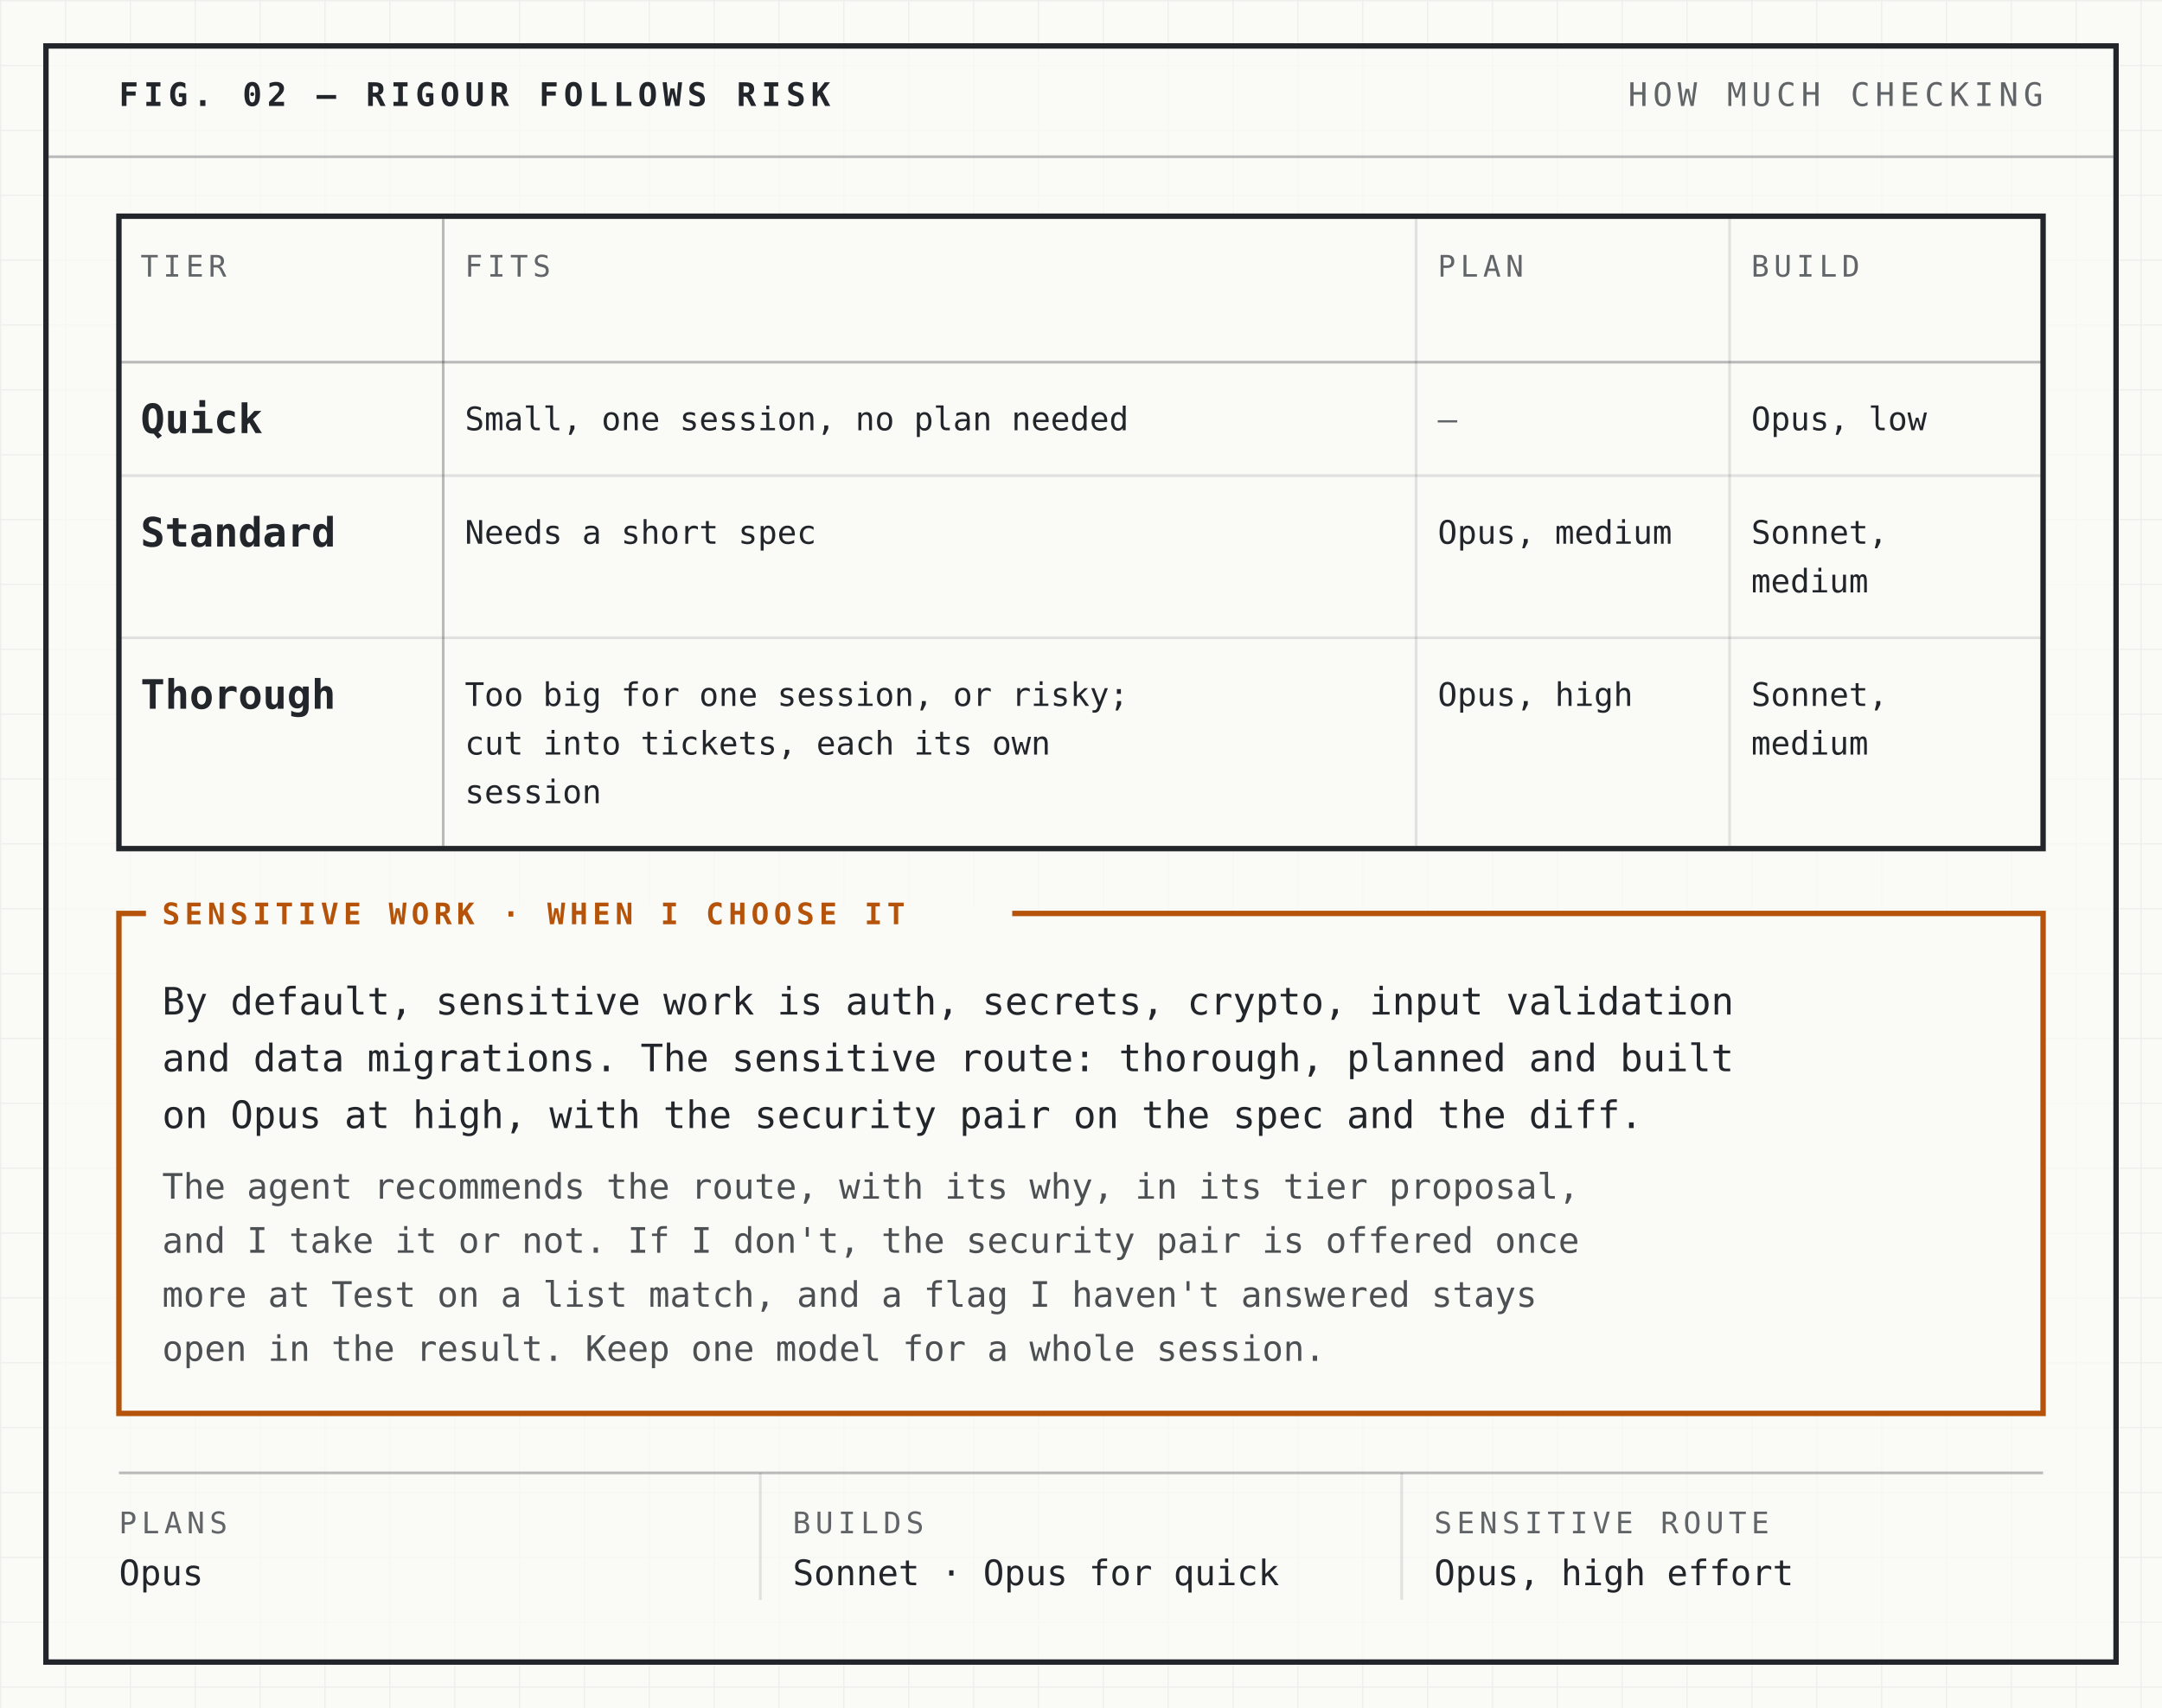
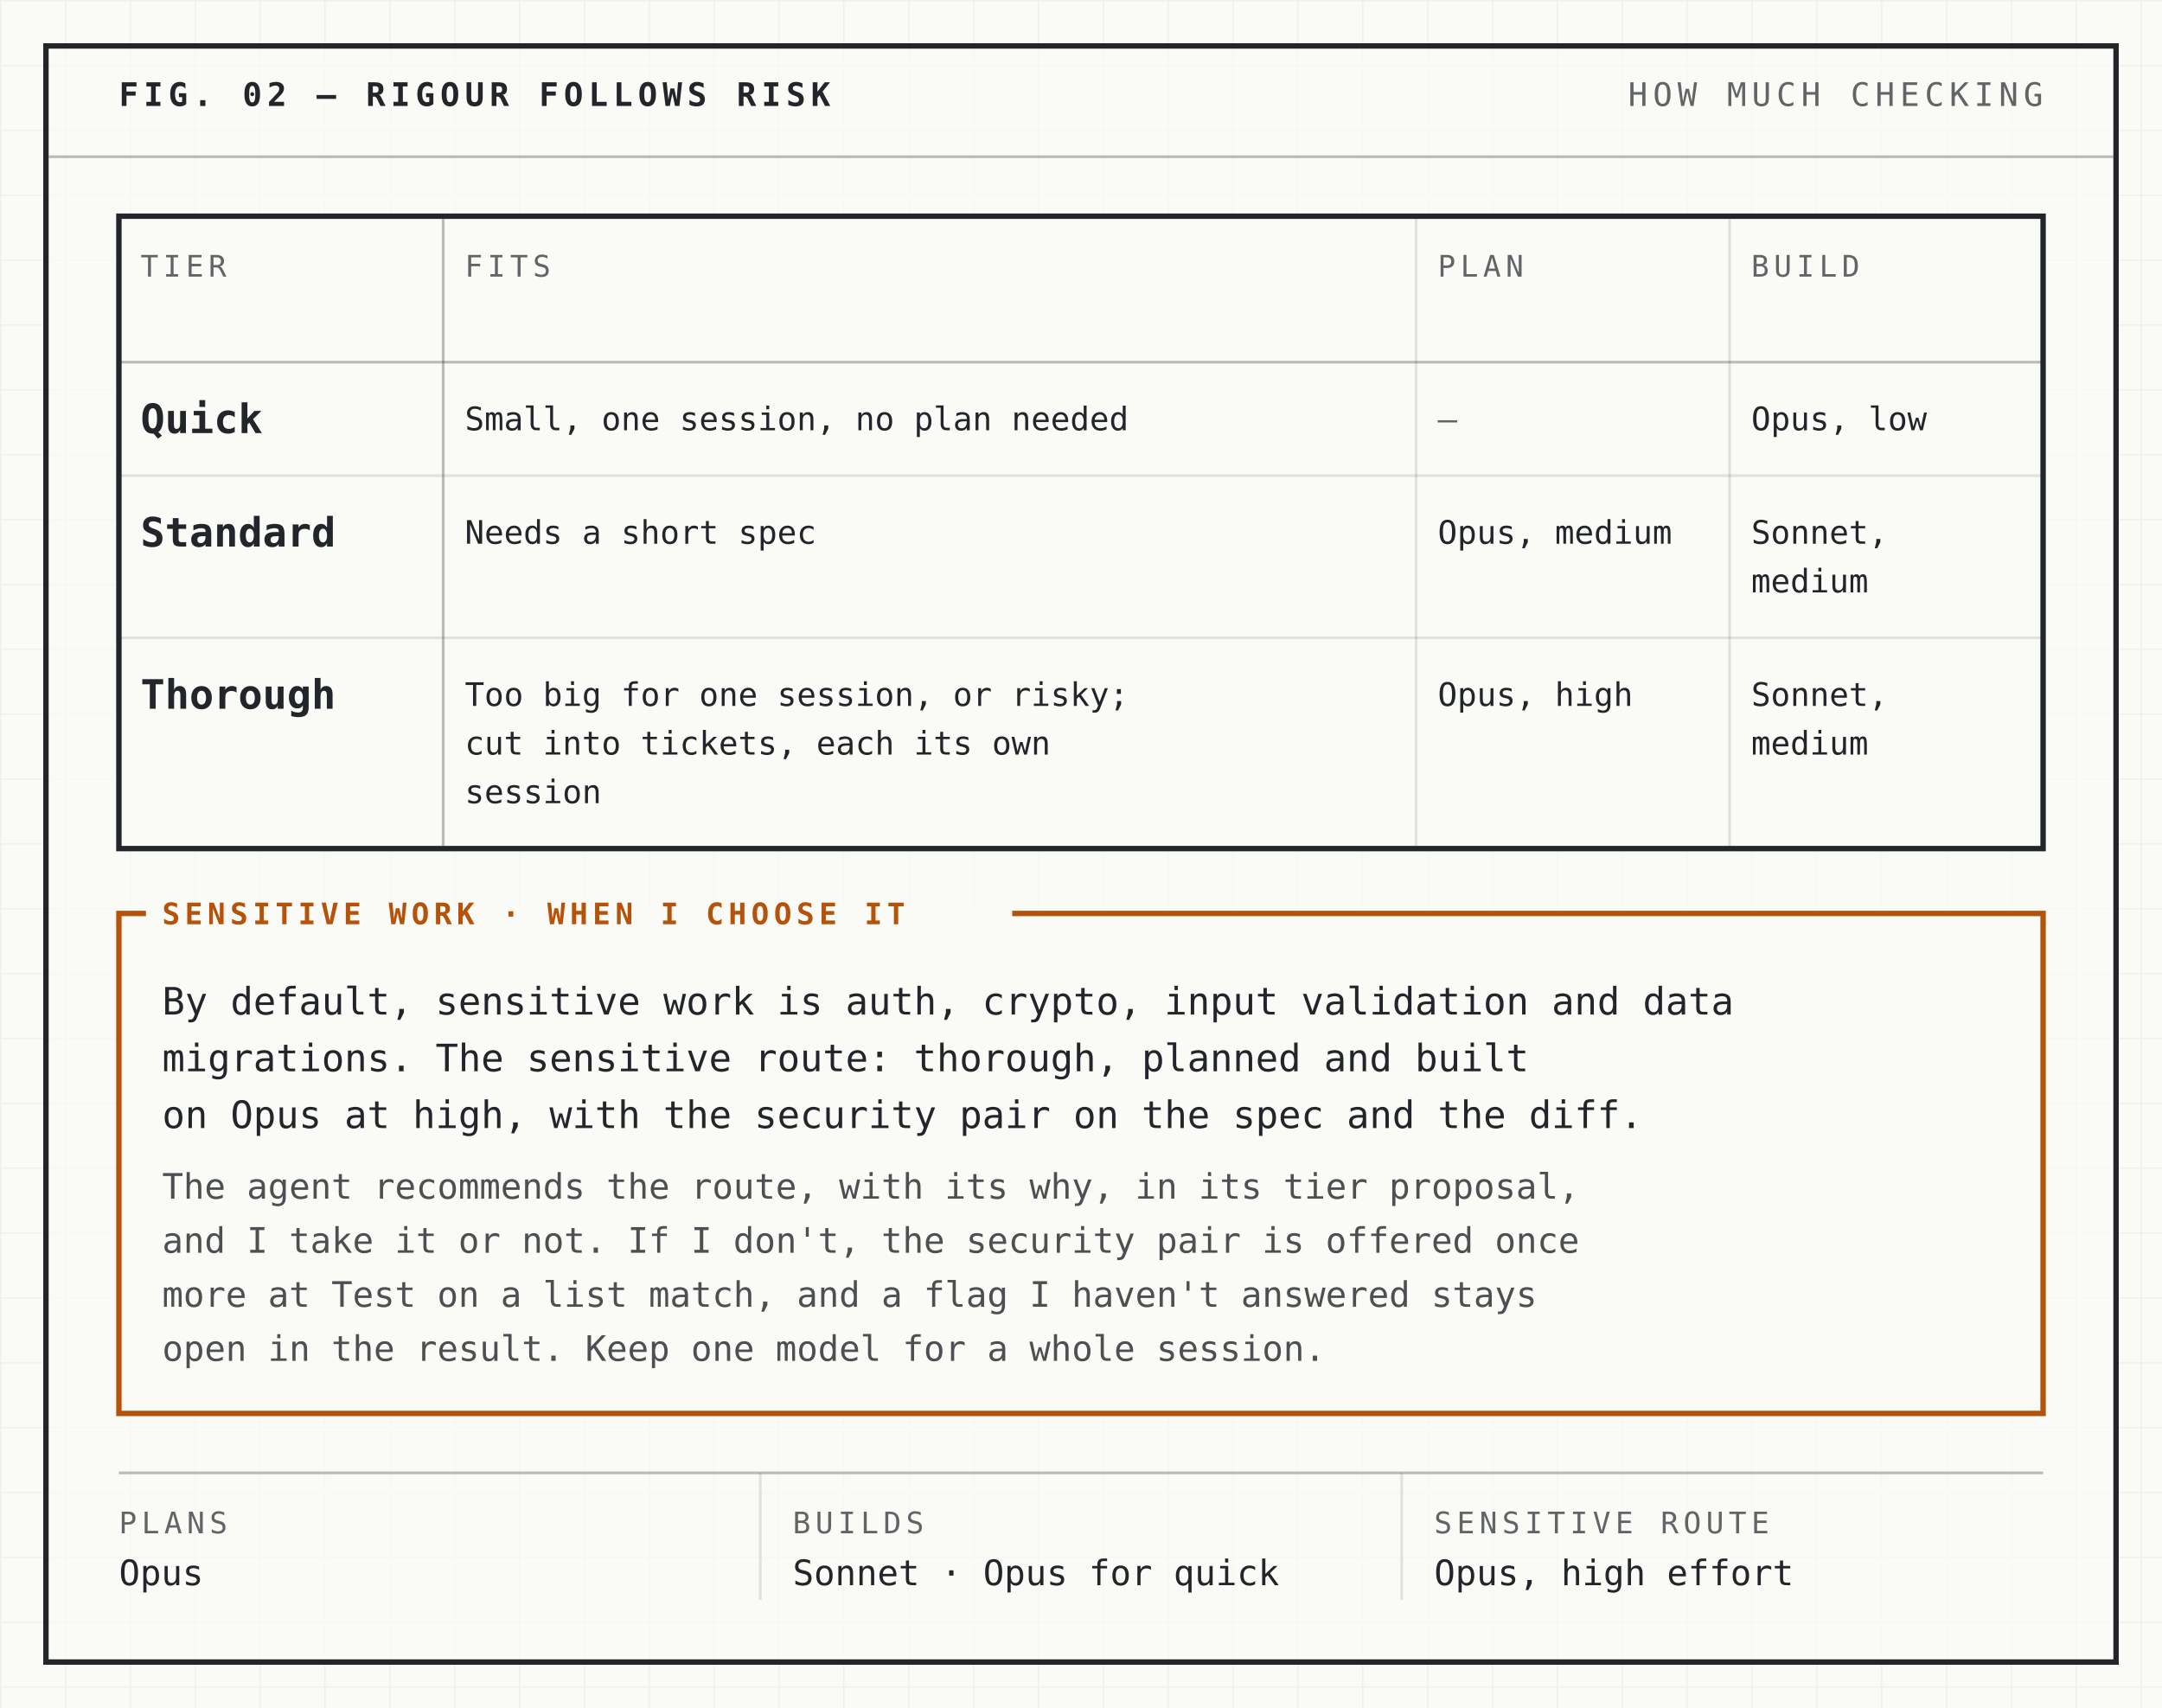
<svg xmlns="http://www.w3.org/2000/svg" width="800" height="632" viewBox="0 0 800 632" font-family="'IBM Plex Mono', ui-monospace, SFMono-Regular, Menlo, Consolas, monospace" role="img">
  <rect width="800" height="632" fill="#fafaf7" />
  <defs>
    <pattern id="grid" width="24" height="24" patternUnits="userSpaceOnUse">
      <path d="M24 0H0V24" fill="none" stroke="#22262b" stroke-opacity="0.05" stroke-width="1" />
    </pattern>
  </defs>
  <rect width="800" height="632" fill="url(#grid)" />
  <rect x="17" y="17" width="766" height="598" fill="#fafaf7" fill-opacity="0.72" stroke="#22262b" stroke-width="2" />
  <text x="44" y="39.2" font-size="12" font-weight="600" letter-spacing="1.92" fill="#22262b">FIG. 02 — RIGOUR FOLLOWS RISK</text>
  <text x="756" y="39.2" font-size="12" letter-spacing="1.92" text-anchor="end" fill="#22262b" fill-opacity="0.7">HOW MUCH CHECKING</text>
  <line x1="18" y1="58" x2="782" y2="58" stroke="#22262b" stroke-opacity="0.3" stroke-width="1" />
  <rect x="44" y="80" width="712" height="234" fill="#fafaf7" stroke="#22262b" stroke-width="2" />
  <text x="52" y="102.35" font-size="11" letter-spacing="1.76" fill="#22262b" fill-opacity="0.7">TIER</text>
  <text x="172" y="102.35" font-size="11" letter-spacing="1.76" fill="#22262b" fill-opacity="0.7">FITS</text>
  <text x="532" y="102.35" font-size="11" letter-spacing="1.76" fill="#22262b" fill-opacity="0.7">PLAN</text>
  <text x="648" y="102.35" font-size="11" letter-spacing="1.76" fill="#22262b" fill-opacity="0.7">BUILD</text>
  <line x1="44" y1="134" x2="756" y2="134" stroke="#22262b" stroke-opacity="0.3" stroke-width="1" />
  <text x="52" y="160.25" font-size="15" font-weight="600" fill="#22262b">Quick</text>
  <text x="172" y="159.2" font-size="12" fill="#22262b">Small, one session, no plan needed</text>
  <text x="532" y="159.2" font-size="12" fill="#22262b" fill-opacity="0.7">—</text>
  <text x="648" y="159.2" font-size="12" fill="#22262b">Opus, low</text>
  <line x1="44" y1="176" x2="756" y2="176" stroke="#22262b" stroke-opacity="0.12" stroke-width="1" />
  <text x="52" y="202.25" font-size="15" font-weight="600" fill="#22262b">Standard</text>
  <text x="172" y="201.2" font-size="12" fill="#22262b">Needs a short spec</text>
  <text x="532" y="201.2" font-size="12" fill="#22262b">Opus, medium</text>
  <text x="648" y="201.2" font-size="12" fill="#22262b">Sonnet,</text>
  <text x="648" y="219.2" font-size="12" fill="#22262b">medium</text>
  <line x1="44" y1="236" x2="756" y2="236" stroke="#22262b" stroke-opacity="0.12" stroke-width="1" />
  <text x="52" y="262.25" font-size="15" font-weight="600" fill="#22262b">Thorough</text>
  <text x="172" y="261.2" font-size="12" fill="#22262b">Too big for one session, or risky;</text>
  <text x="172" y="279.2" font-size="12" fill="#22262b">cut into tickets, each its own</text>
  <text x="172" y="297.2" font-size="12" fill="#22262b">session</text>
  <text x="532" y="261.2" font-size="12" fill="#22262b">Opus, high</text>
  <text x="648" y="261.2" font-size="12" fill="#22262b">Sonnet,</text>
  <text x="648" y="279.2" font-size="12" fill="#22262b">medium</text>
  <line x1="164" y1="81" x2="164" y2="313" stroke="#22262b" stroke-opacity="0.3" stroke-width="1" />
  <line x1="524" y1="81" x2="524" y2="313" stroke="#22262b" stroke-opacity="0.12" stroke-width="1" />
  <line x1="640" y1="81" x2="640" y2="313" stroke="#22262b" stroke-opacity="0.12" stroke-width="1" />
  <rect x="44" y="338" width="712" height="185" fill="#fafaf7" stroke="#b45309" stroke-width="2" />
  <rect x="54" y="335" width="320.55" height="6" fill="#fafaf7" />
  <text x="60" y="342" font-size="11" font-weight="600" letter-spacing="1.76" fill="#b45309">SENSITIVE WORK · WHEN I CHOOSE IT</text>
-   <text x="60" y="375.4" font-size="14" fill="#22262b">By default, sensitive work is auth, secrets, crypto, input validation</text>
-   <text x="60" y="396.4" font-size="14" fill="#22262b">and data migrations. The sensitive route: thorough, planned and built</text>
+   <text x="60" y="375.4" font-size="14" fill="#22262b">By default, sensitive work is auth, crypto, input validation and data</text>
+   <text x="60" y="396.4" font-size="14" fill="#22262b">migrations. The sensitive route: thorough, planned and built</text>
  <text x="60" y="417.4" font-size="14" fill="#22262b">on Opus at high, with the security pair on the spec and the diff.</text>
  <text x="60" y="443.55" font-size="13" fill="#22262b" fill-opacity="0.8">The agent recommends the route, with its why, in its tier proposal,</text>
  <text x="60" y="463.55" font-size="13" fill="#22262b" fill-opacity="0.8">and I take it or not. If I don't, the security pair is offered once</text>
  <text x="60" y="483.55" font-size="13" fill="#22262b" fill-opacity="0.8">more at Test on a list match, and a flag I haven't answered stays</text>
  <text x="60" y="503.55" font-size="13" fill="#22262b" fill-opacity="0.8">open in the result. Keep one model for a whole session.</text>
  <line x1="44" y1="545" x2="756" y2="545" stroke="#22262b" stroke-opacity="0.3" stroke-width="1" />
  <text x="44" y="567.35" font-size="11" letter-spacing="1.76" fill="#22262b" fill-opacity="0.7">PLANS</text>
  <text x="44" y="586.55" font-size="13" font-weight="500" fill="#22262b">Opus</text>
  <line x1="281.33" y1="545" x2="281.33" y2="592" stroke="#22262b" stroke-opacity="0.12" stroke-width="1" />
  <text x="293.33" y="567.35" font-size="11" letter-spacing="1.76" fill="#22262b" fill-opacity="0.7">BUILDS</text>
  <text x="293.33" y="586.55" font-size="13" font-weight="500" fill="#22262b">Sonnet · Opus for quick</text>
  <line x1="518.67" y1="545" x2="518.67" y2="592" stroke="#22262b" stroke-opacity="0.12" stroke-width="1" />
  <text x="530.67" y="567.35" font-size="11" letter-spacing="1.76" fill="#22262b" fill-opacity="0.7">SENSITIVE ROUTE</text>
  <text x="530.67" y="586.55" font-size="13" font-weight="500" fill="#22262b">Opus, high effort</text>
</svg>
